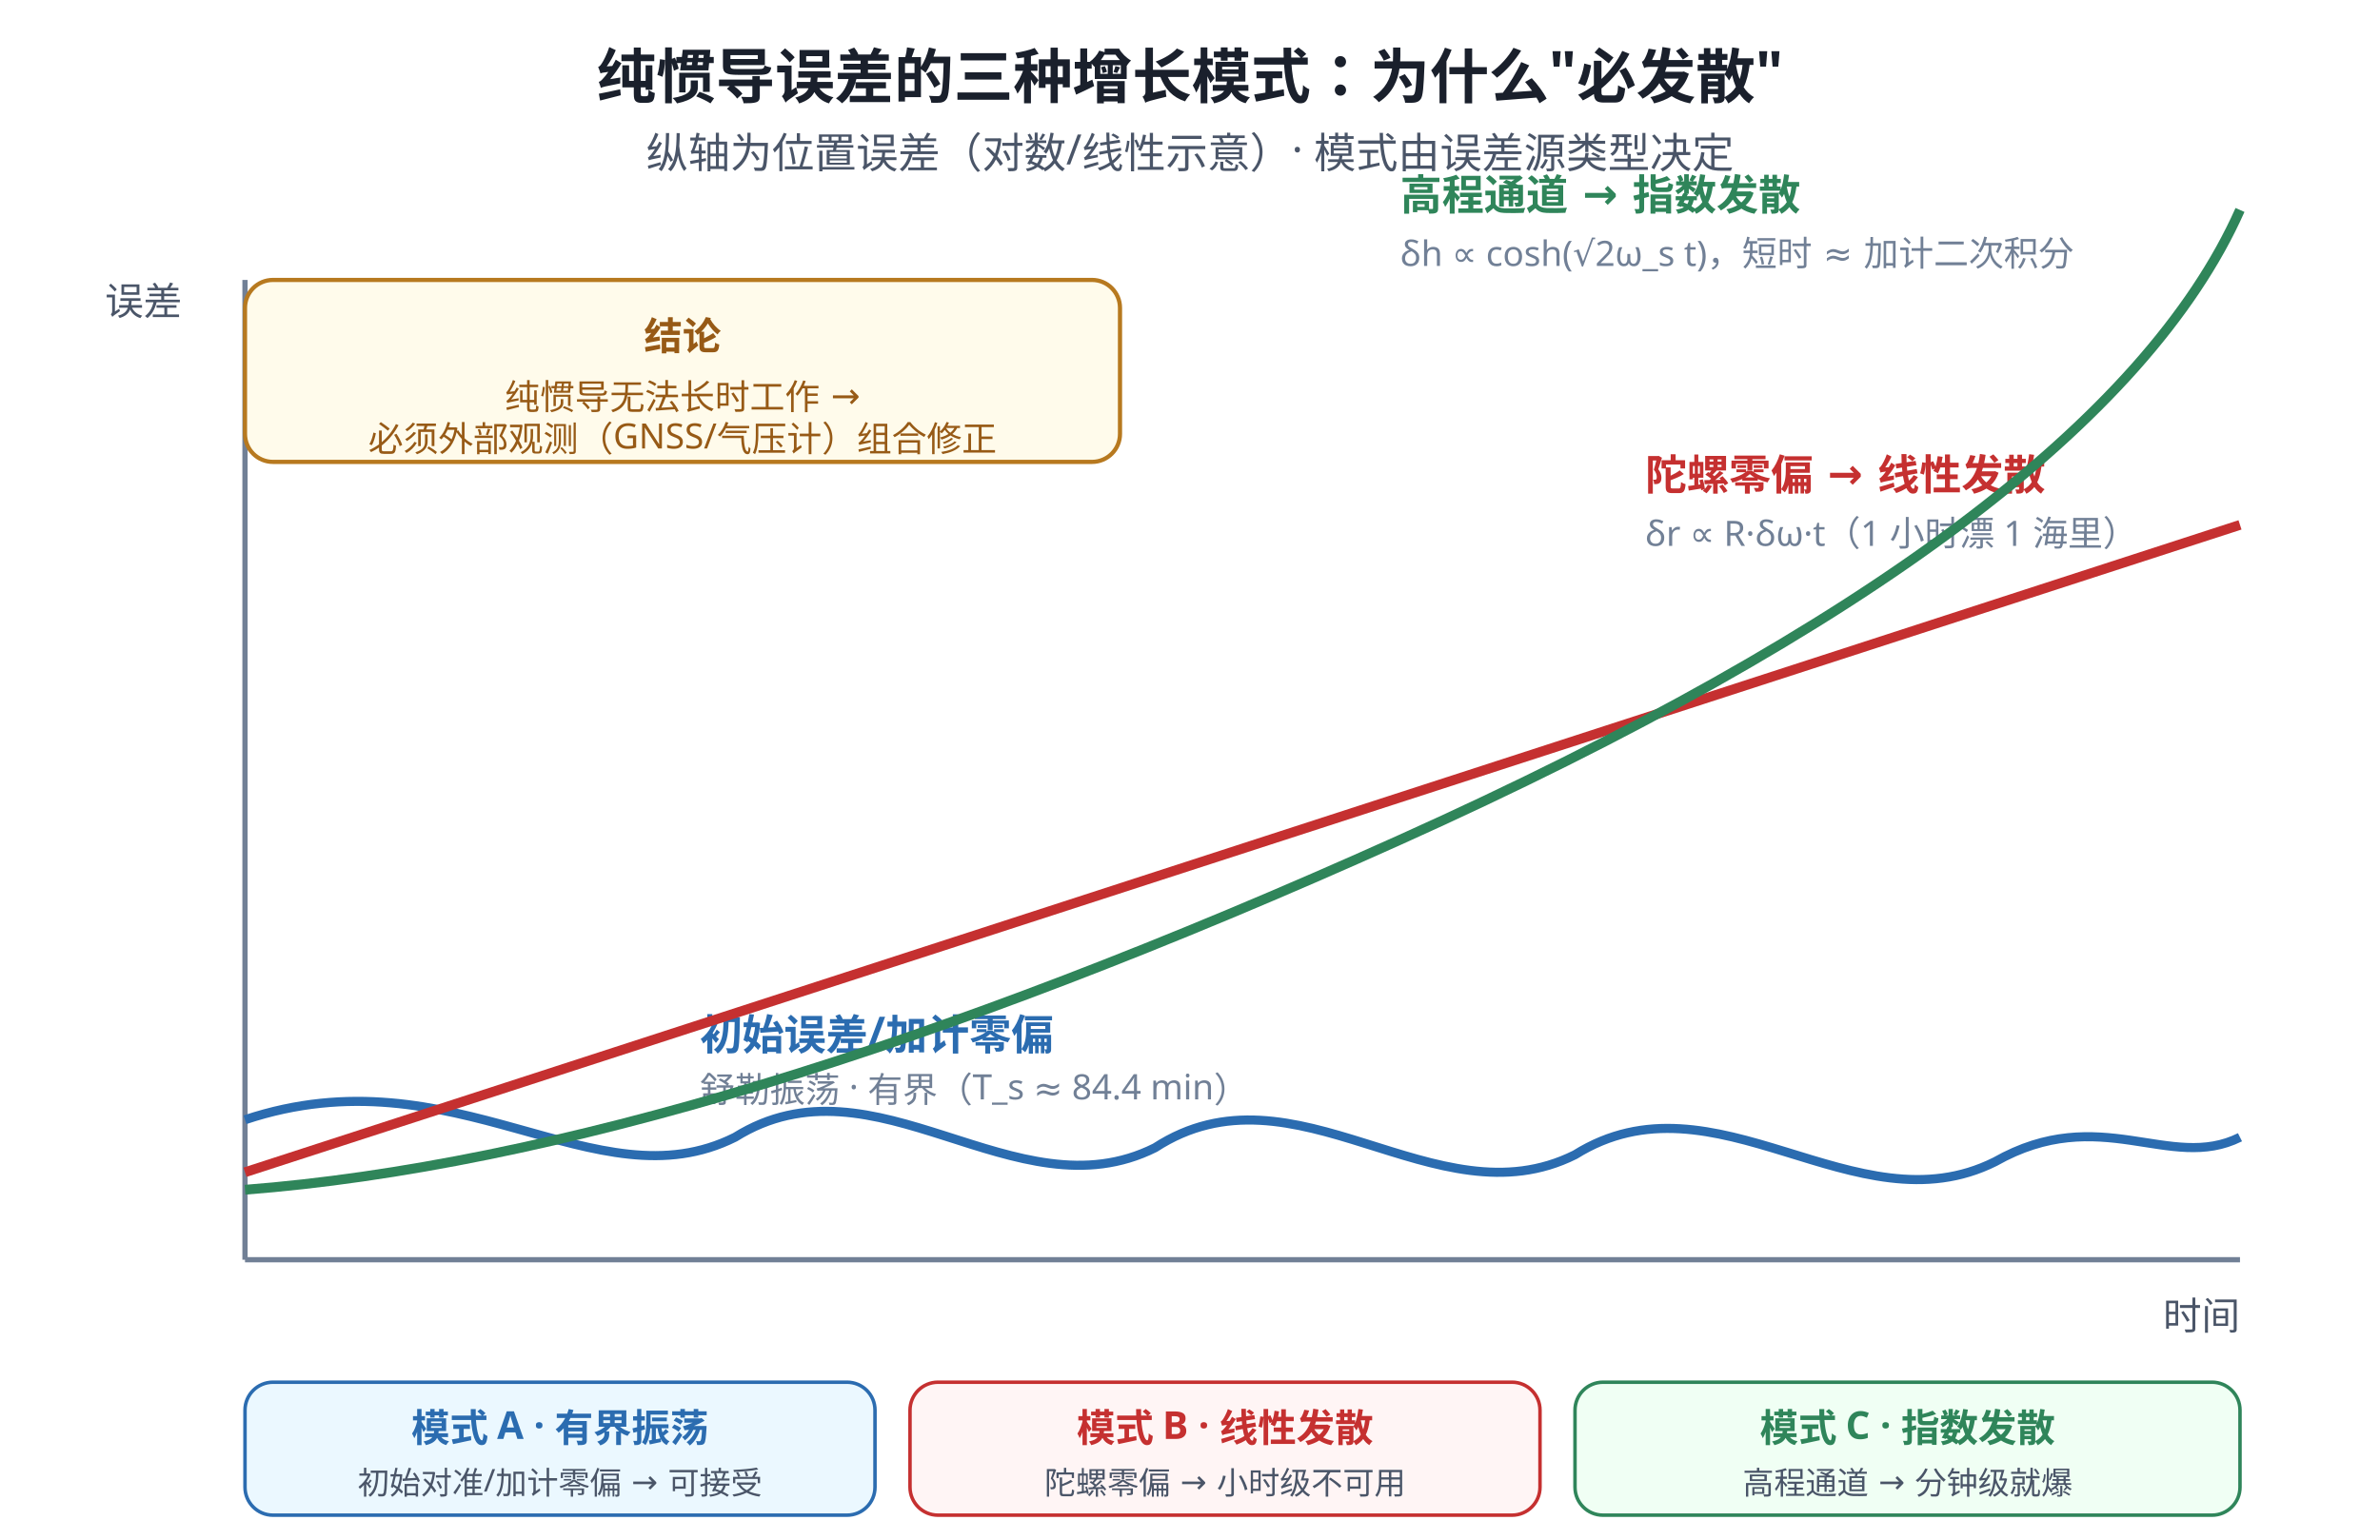
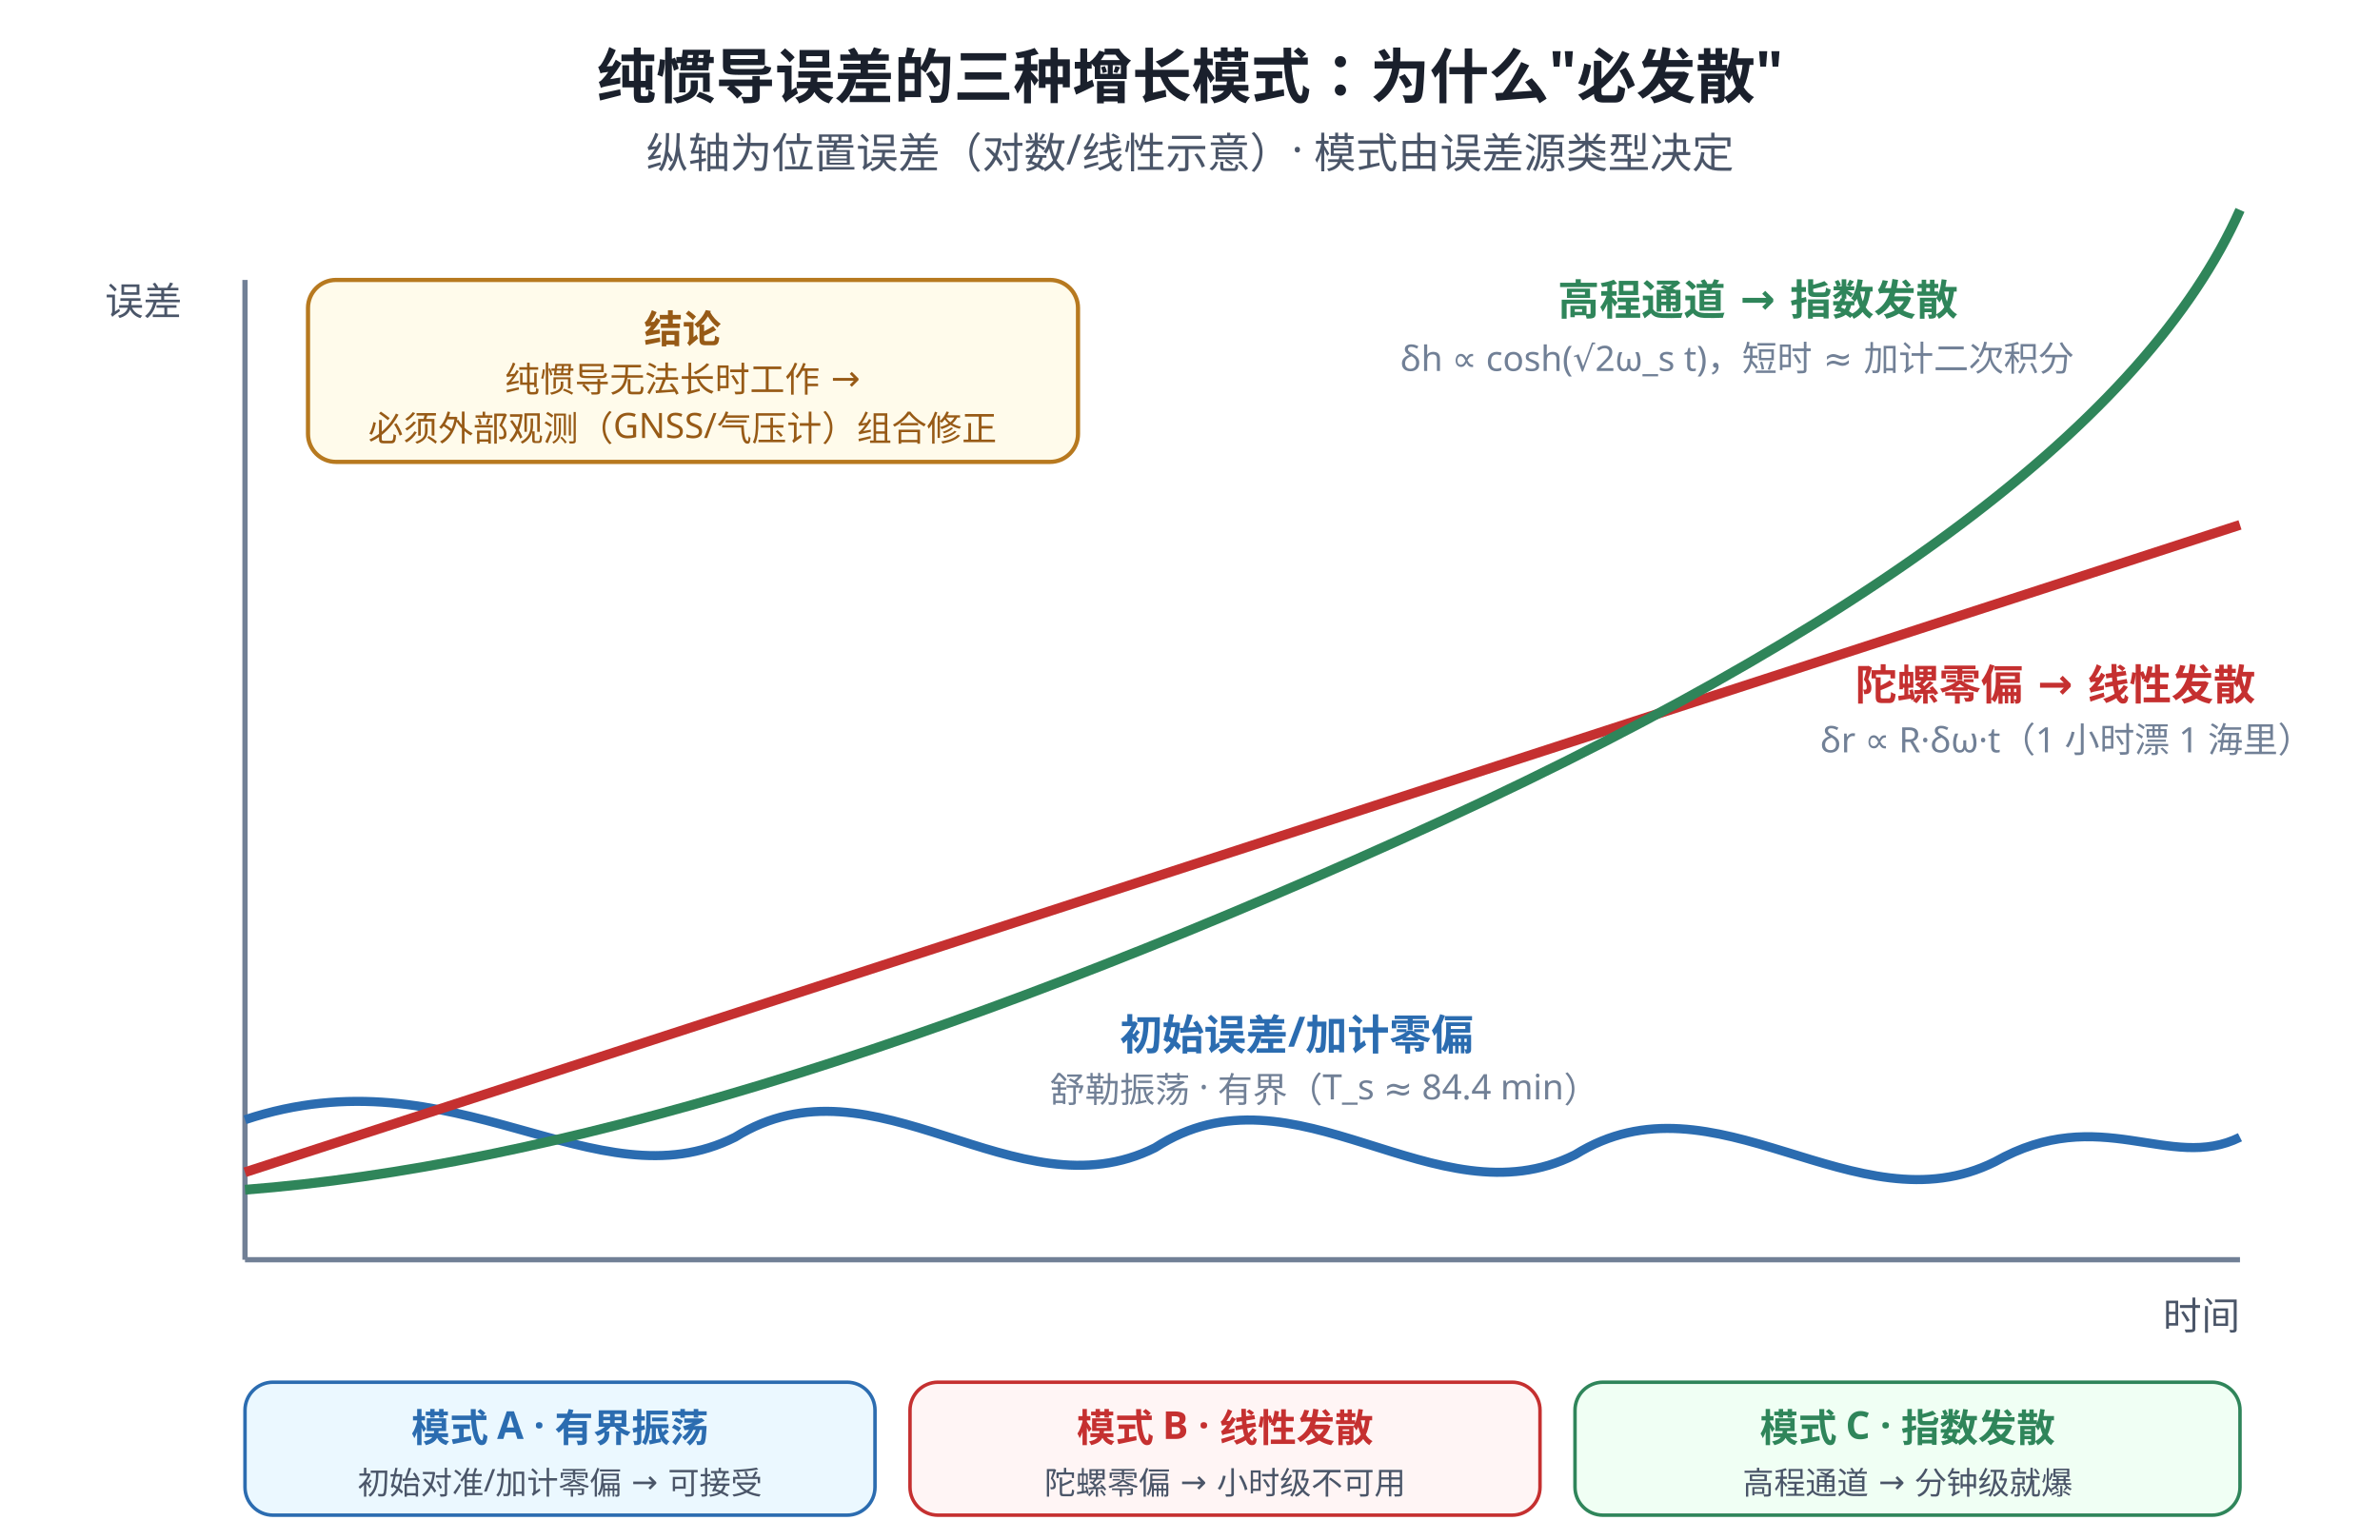
<svg xmlns="http://www.w3.org/2000/svg" viewBox="0 0 680 440" font-family="'Segoe UI','Microsoft YaHei',sans-serif">
  <defs>
    <marker id="a2" viewBox="0 0 10 10" refX="9" refY="5" markerWidth="7" markerHeight="7" orient="auto-start-reverse">
      <path d="M0,0 L10,5 L0,10 z" fill="#2b6cb0" />
    </marker>
  </defs>
  <text x="340" y="28" text-anchor="middle" font-size="17" font-weight="bold" fill="#1a202c">纯惯导误差的三种增长模式：为什么"必发散"</text>
  <text x="340" y="48" text-anchor="middle" font-size="12" fill="#4a5568">纵轴为位置误差（对数/线性示意）· 模式由误差源类型决定</text>
  <line x1="70" y1="360" x2="640" y2="360" stroke="#718096" stroke-width="1.5" />
  <line x1="70" y1="80" x2="70" y2="360" stroke="#718096" stroke-width="1.5" />
  <text x="640" y="380" text-anchor="end" font-size="11" fill="#4a5568">时间</text>
  <text x="52" y="90" text-anchor="end" font-size="11" fill="#4a5568">误差</text>
  <path d="M 70,320 C 130,300 170,345 210,325 C 250,300 290,348 330,328 C 370,302 410,350 450,330 C 490,305 530,352 570,332 C 600,315 620,335 640,325" fill="none" stroke="#2b6cb0" stroke-width="2.6" />
-   <text x="200" y="300" font-size="12" font-weight="bold" fill="#2b6cb0">初始误差/加计零偏</text>
-   <text x="200" y="315" font-size="10" fill="#718096">舒勒振荡 · 有界（T_s ≈ 84.4 min）</text>
+   <text x="320" y="300" font-size="12" font-weight="bold" fill="#2b6cb0">初始误差/加计零偏</text>
+   <text x="300" y="315" font-size="10" fill="#718096">舒勒振荡 · 有界（T_s ≈ 84.4 min）</text>
  <path d="M 70,335 L 640,150" fill="none" stroke="#c53030" stroke-width="2.8" />
-   <text x="470" y="140" font-size="12" font-weight="bold" fill="#c53030">陀螺零偏 → 线性发散</text>
-   <text x="470" y="156" font-size="10" fill="#718096">δr ∝ R·δω·t（1 小时漂 1 海里）</text>
+   <text x="530" y="200" font-size="12" font-weight="bold" fill="#c53030">陀螺零偏 → 线性发散</text>
+   <text x="520" y="215" font-size="10" fill="#718096">δr ∝ R·δω·t（1 小时漂 1 海里）</text>
  <path d="M 70,340 Q 200,330 400,240 T 640,60" fill="none" stroke="#2f855a" stroke-width="2.8" />
-   <text x="400" y="60" font-size="12" font-weight="bold" fill="#2f855a">高程通道 → 指数发散</text>
-   <text x="400" y="76" font-size="10" fill="#718096">δh ∝ cosh(√2ω_s t)，短时 ≈ 加计二次积分</text>
+   <text x="445" y="90" font-size="12" font-weight="bold" fill="#2f855a">高程通道 → 指数发散</text>
+   <text x="400" y="106" font-size="10" fill="#718096">δh ∝ cosh(√2ω_s t)，短时 ≈ 加计二次积分</text>
  <rect x="70" y="395" width="180" height="38" rx="8" fill="#ebf8ff" stroke="#2b6cb0" stroke-width="1" />
  <text x="160" y="412" text-anchor="middle" font-size="11" fill="#2b6cb0" font-weight="bold">模式 A · 有界振荡</text>
  <text x="160" y="427" text-anchor="middle" font-size="9" fill="#4a5568">初始对准/加计零偏 → 可接受</text>
  <rect x="260" y="395" width="180" height="38" rx="8" fill="#fff5f5" stroke="#c53030" stroke-width="1" />
  <text x="350" y="412" text-anchor="middle" font-size="11" fill="#c53030" font-weight="bold">模式 B · 线性发散</text>
  <text x="350" y="427" text-anchor="middle" font-size="9" fill="#4a5568">陀螺零偏 → 小时级不可用</text>
  <rect x="450" y="395" width="190" height="38" rx="8" fill="#f0fff4" stroke="#2f855a" stroke-width="1" />
  <text x="545" y="412" text-anchor="middle" font-size="11" fill="#2f855a" font-weight="bold">模式 C · 指数发散</text>
  <text x="545" y="427" text-anchor="middle" font-size="9" fill="#4a5568">高程通道 → 分钟级就爆</text>
-   <rect x="70" y="80" width="250" height="52" rx="8" fill="#fffbeb" stroke="#b7791f" stroke-width="1.2" />
-   <text x="195" y="100" text-anchor="middle" font-size="11" font-weight="bold" fill="#975a16">结论</text>
-   <text x="195" y="117" text-anchor="middle" font-size="10" fill="#975a16">纯惯导无法长时工作 →</text>
-   <text x="195" y="129" text-anchor="middle" font-size="10" fill="#975a16">必须外部观测（GNSS/气压计）组合修正</text>
+   <rect x="88" y="80" width="220" height="52" rx="8" fill="#fffbeb" stroke="#b7791f" stroke-width="1.2" />
+   <text x="195" y="98" text-anchor="middle" font-size="11" font-weight="bold" fill="#975a16">结论</text>
+   <text x="195" y="112" text-anchor="middle" font-size="10" fill="#975a16">纯惯导无法长时工作 →</text>
+   <text x="195" y="126" text-anchor="middle" font-size="10" fill="#975a16">必须外部观测（GNSS/气压计）组合修正</text>
</svg>
